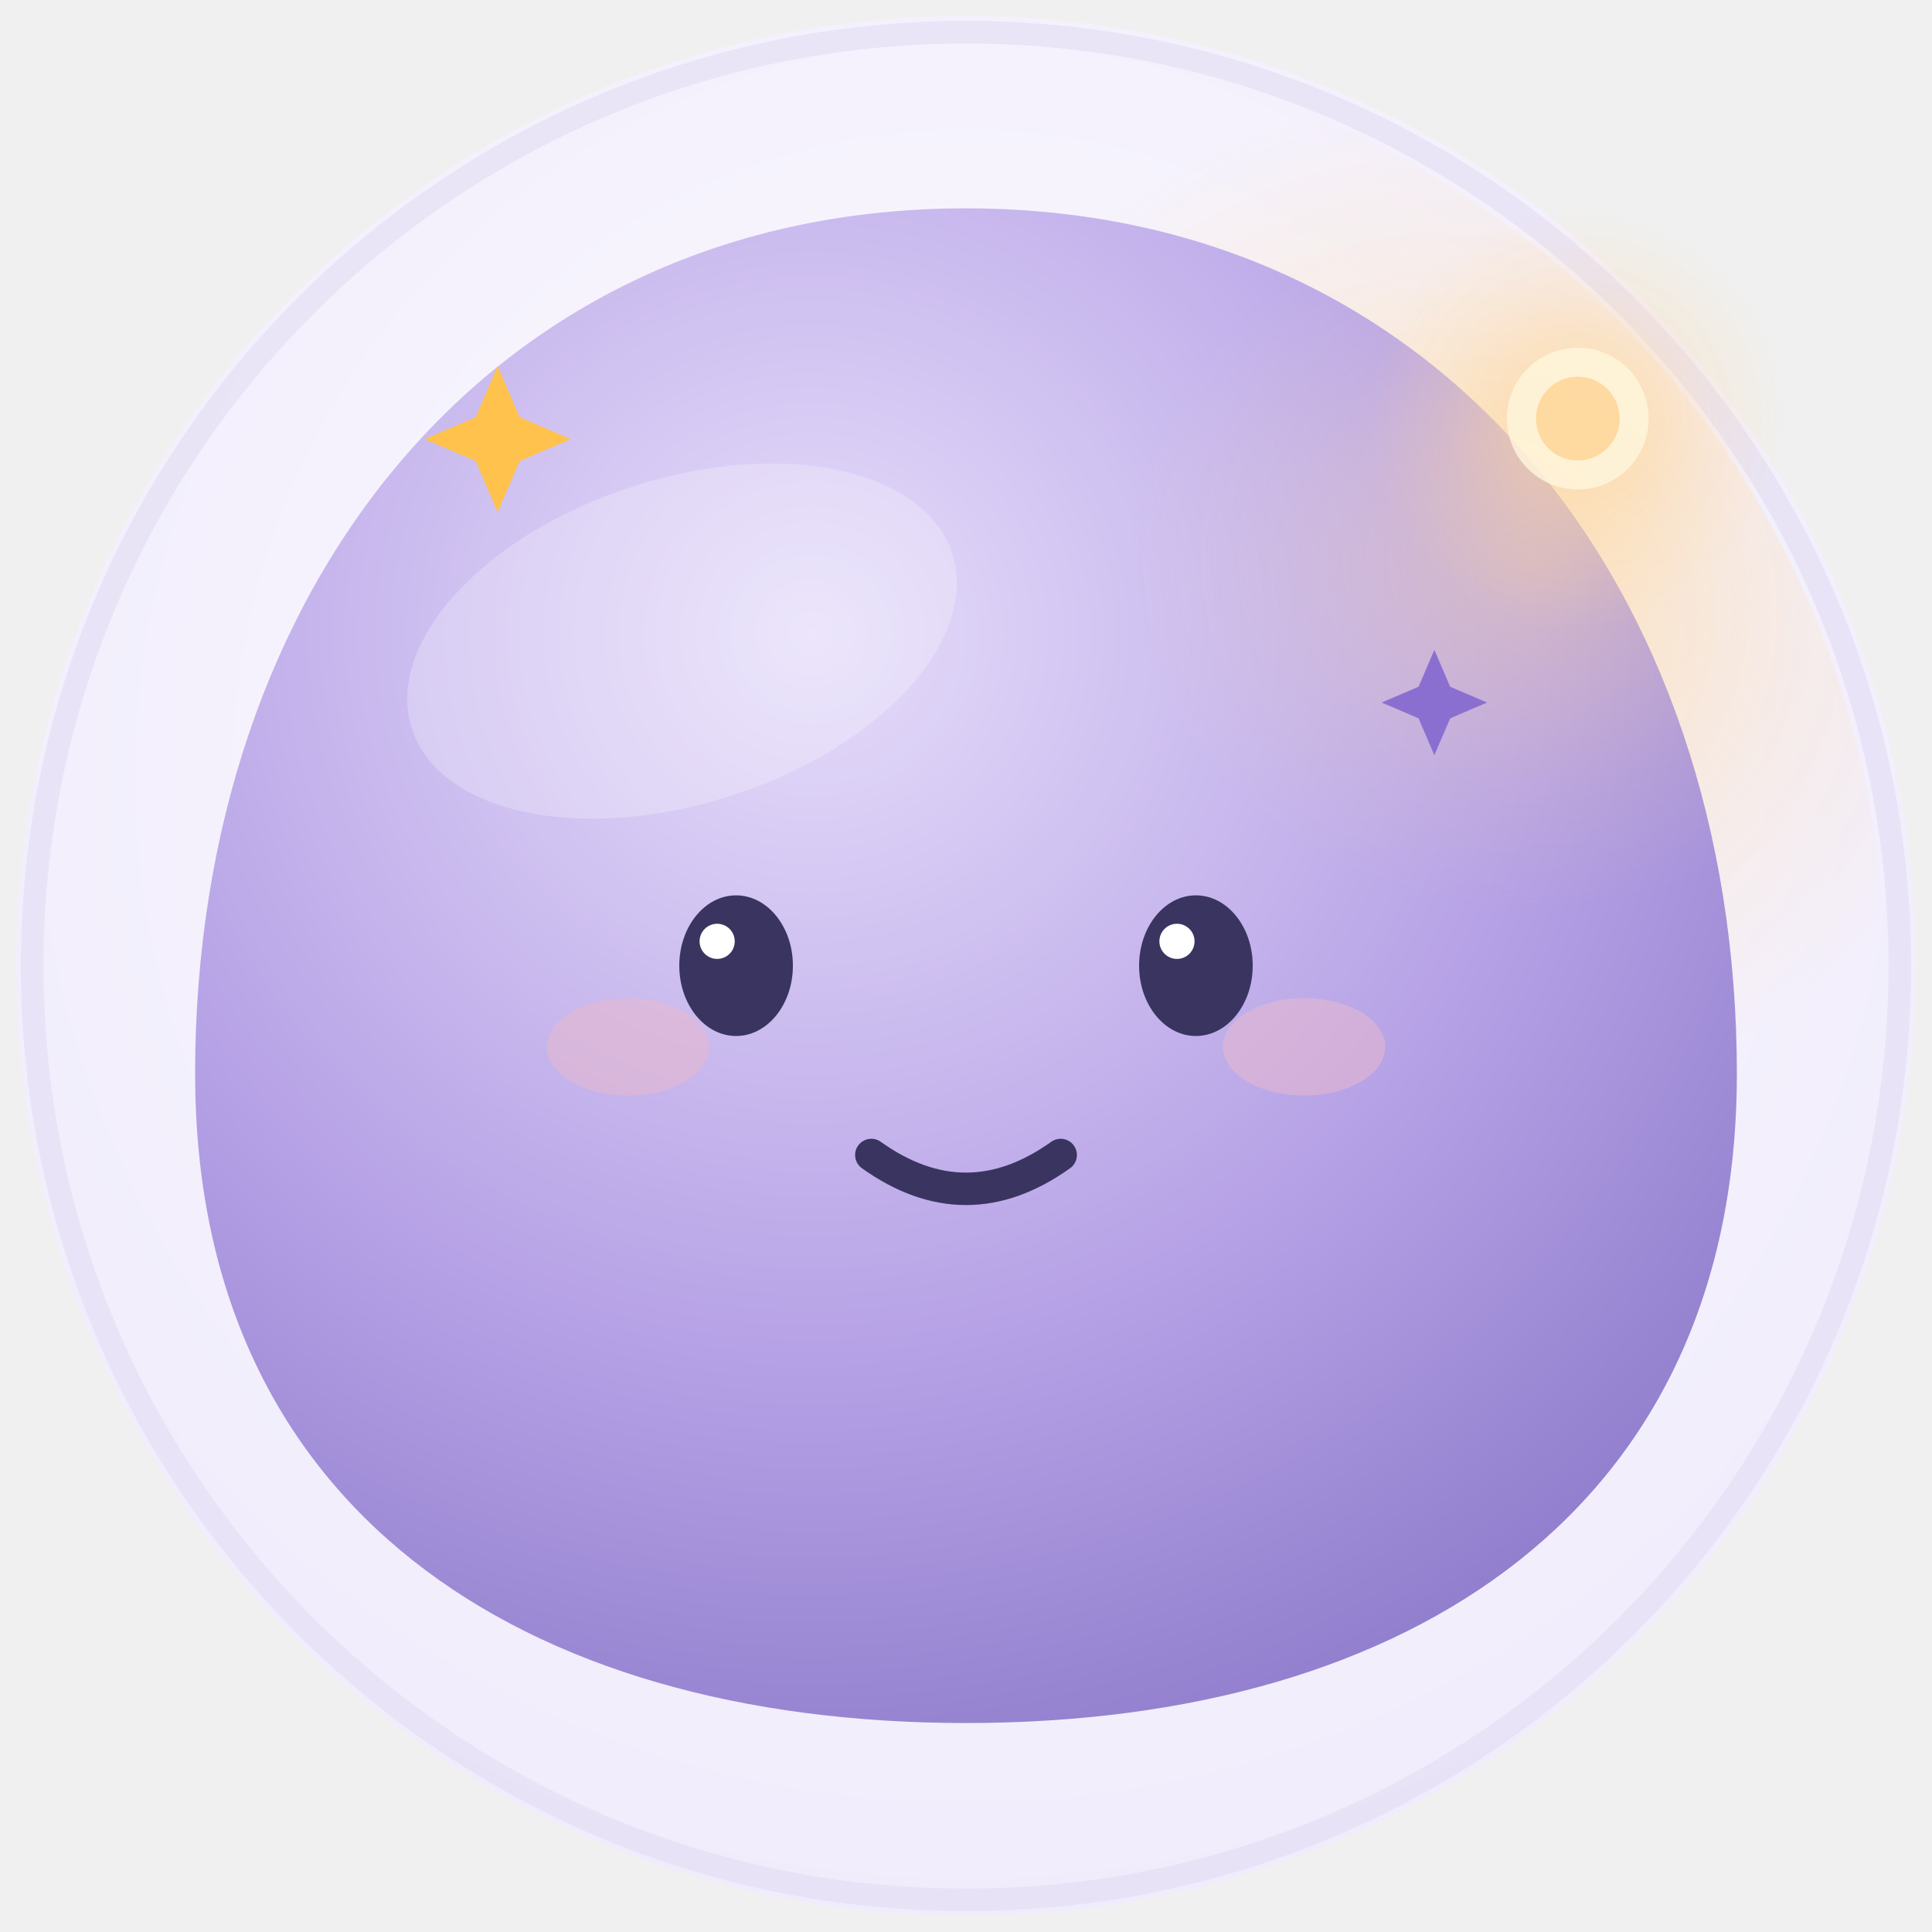
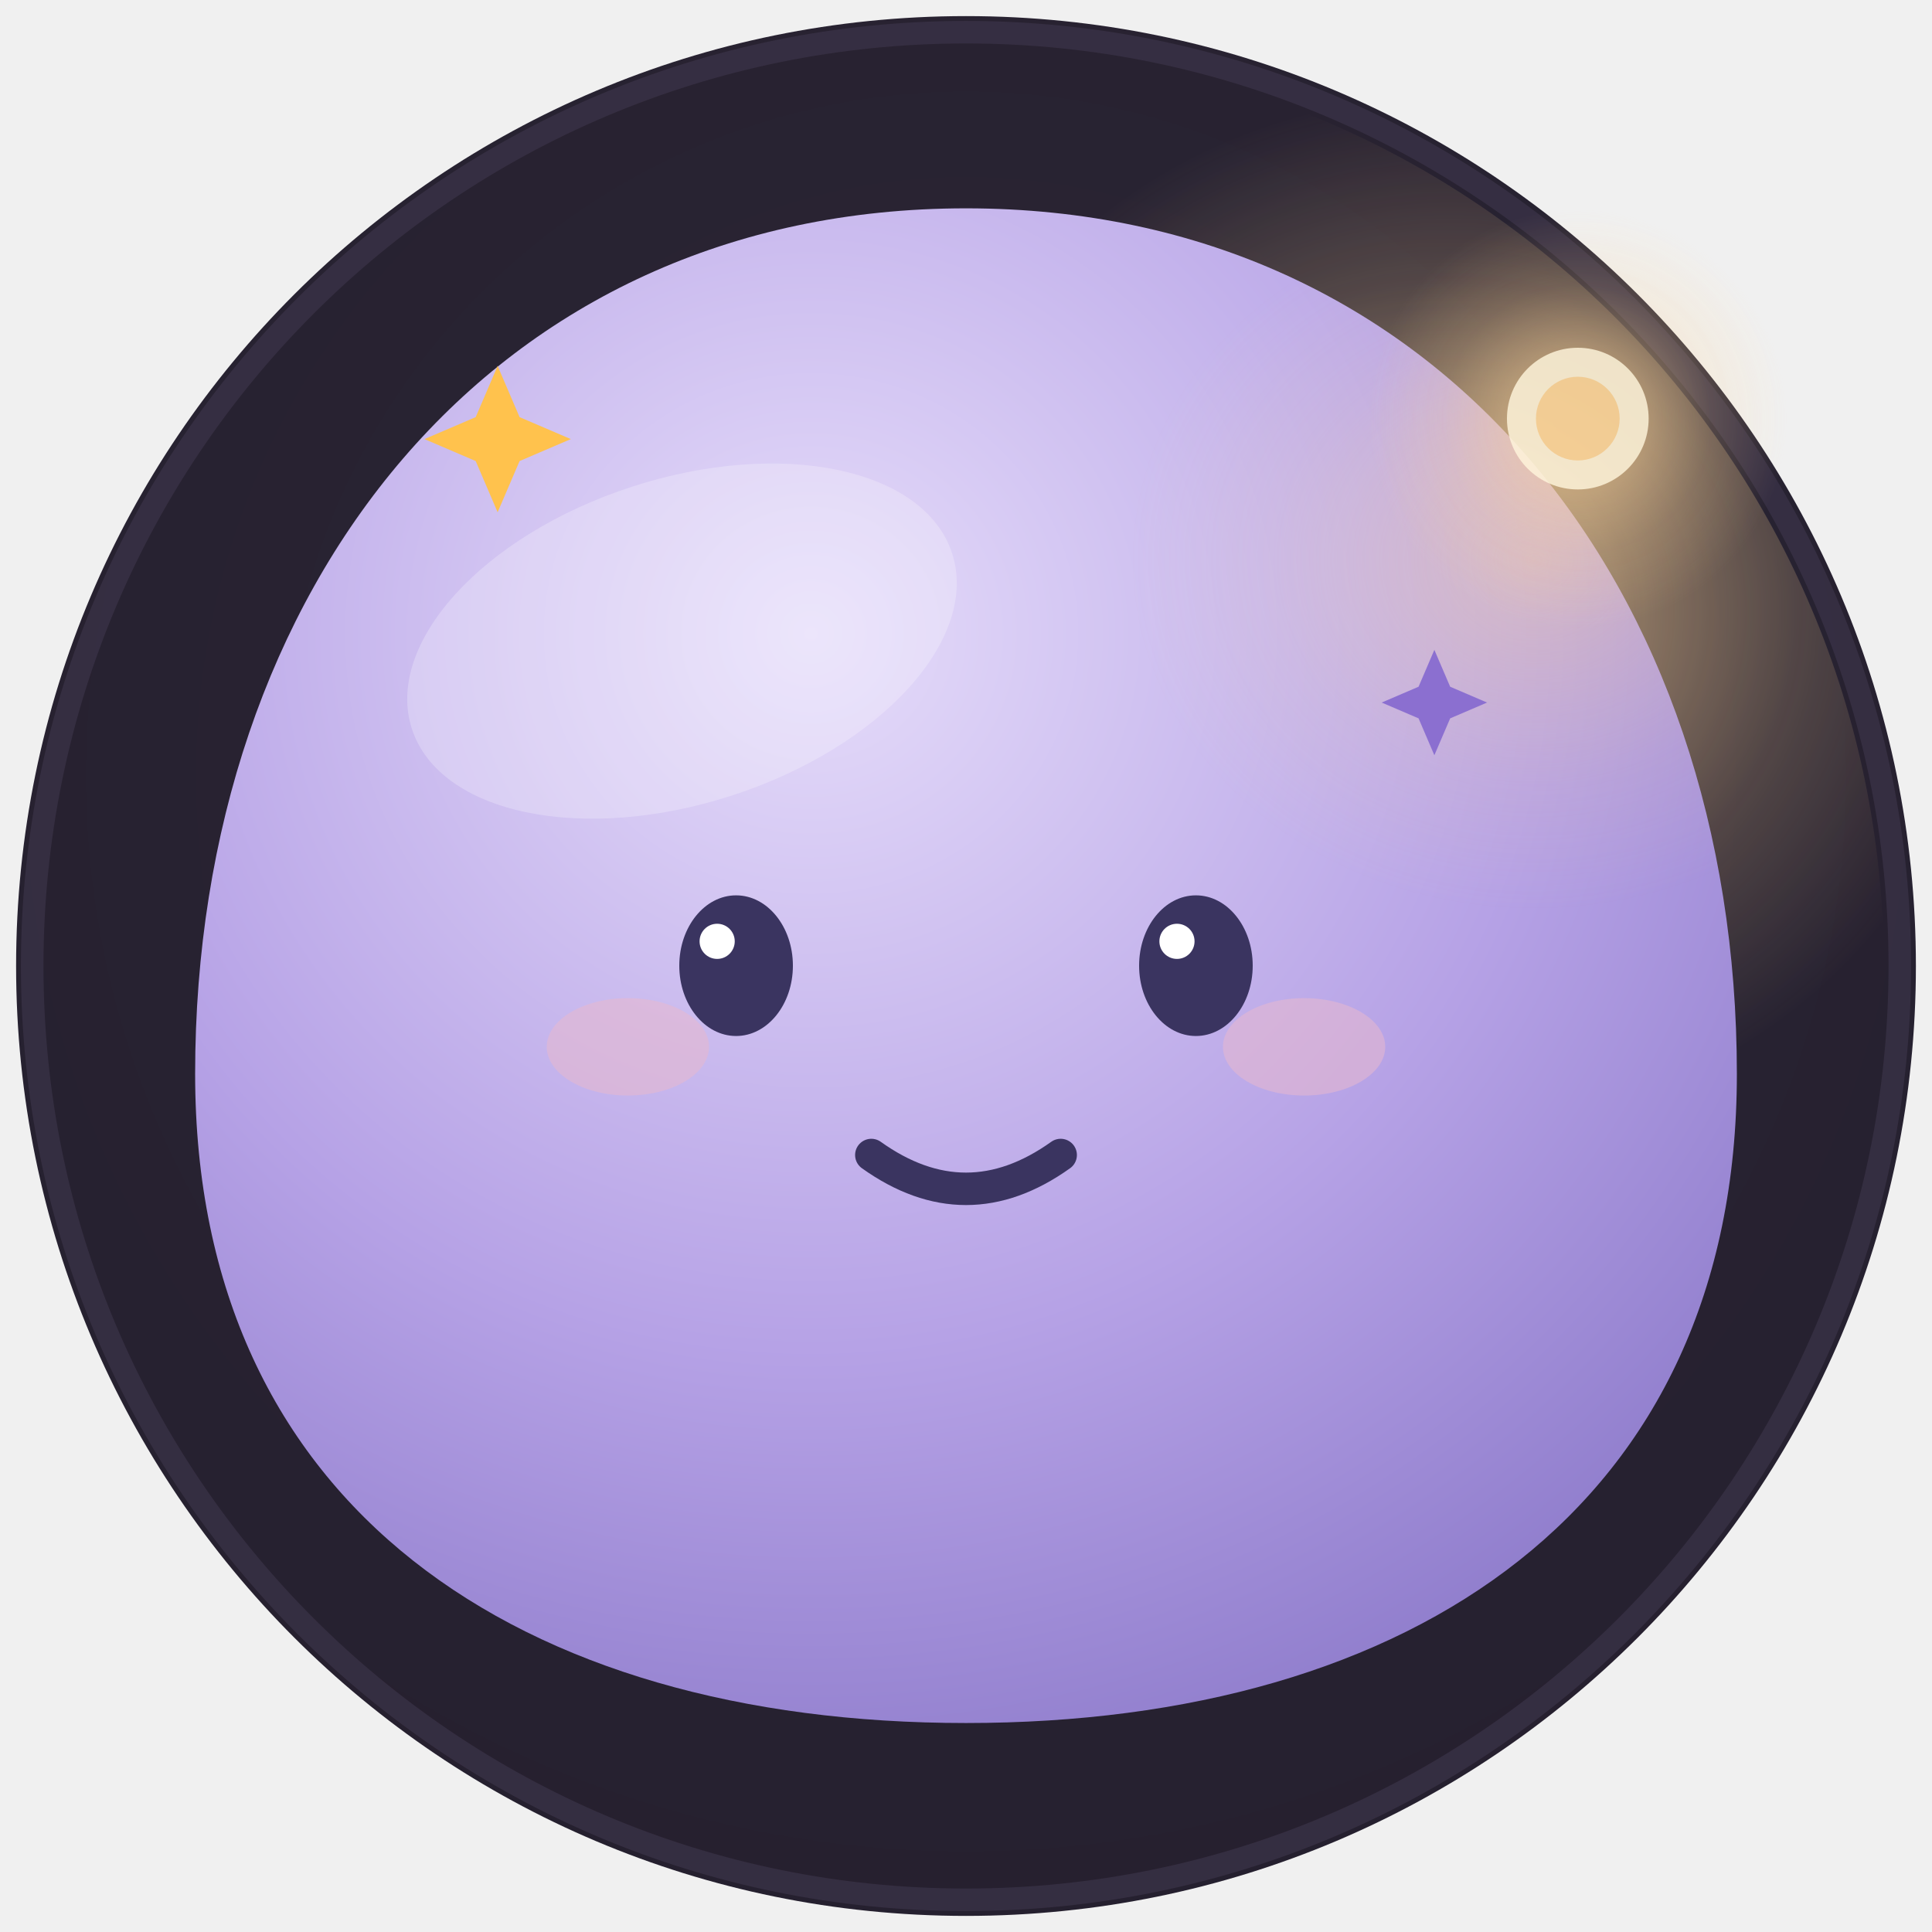
<svg xmlns="http://www.w3.org/2000/svg" viewBox="0 0 132 132">
  <style>
.body{transform-box:fill-box;transform-origin:50% 100%;animation:breathe 3.4s ease-in-out infinite}
@keyframes breathe{0%,100%{transform:translateY(0)}50%{transform:translateY(-2.4px)}}
.orb{transform-box:fill-box;transform-origin:center;animation:glo 2.6s ease-in-out infinite}
@keyframes glo{0%,100%{opacity:.7;transform:scale(.9)}50%{opacity:1;transform:scale(1.14)}}
.tw{transform-box:fill-box;transform-origin:center}.a1{animation:tw 2.8s ease-in-out infinite}.a2{animation:tw 2.8s ease-in-out .9s infinite}@keyframes tw{0%,100%{opacity:.2;transform:scale(.6)}50%{opacity:1;transform:scale(1.15)}}
@media(prefers-reduced-motion:reduce){*{animation:none!important}}
</style>
  <g class="body" fill="none">
    <path d="M66 130.9C101.843 130.9 130.9 101.843 130.9 66C130.9 30.157 101.843 1.1 66 1.1C30.157 1.1 1.1 30.157 1.1 66C1.1 101.843 30.157 130.9 66 130.9Z" fill="url(#paint0_radial_1298_440)" />
    <mask id="mask0_1298_440" style="mask-type:luminance" maskUnits="userSpaceOnUse" x="3" y="3" width="126" height="126">
      <path d="M66 128.7C100.628 128.7 128.7 100.628 128.7 66C128.7 31.372 100.628 3.3 66 3.3C31.372 3.3 3.3 31.372 3.3 66C3.3 100.628 31.372 128.7 66 128.7Z" fill="white" />
    </mask>
    <g mask="url(#mask0_1298_440)">
      <g opacity="0.9">
        <path d="M99 77C119.656 77 136.4 61.24 136.4 41.8C136.4 22.36 119.656 6.6 99 6.6C78.345 6.6 61.6 22.36 61.6 41.8C61.6 61.24 78.345 77 99 77Z" fill="url(#paint1_radial_1298_440)" />
      </g>
      <path d="M66 14.234C98.34 14.234 118.668 40.106 118.668 73.37C118.668 102.938 96.492 117.722 66 117.722C35.508 117.722 13.332 102.938 13.332 73.37C13.332 40.106 33.66 14.234 66 14.234Z" fill="url(#paint2_radial_1298_440)" />
      <mask id="mask1_1298_440" style="mask-type:luminance" maskUnits="userSpaceOnUse" x="13" y="14" width="106" height="104">
        <path d="M66 14.234C98.34 14.234 118.668 40.106 118.668 73.37C118.668 102.938 96.492 117.722 66 117.722C35.508 117.722 13.332 102.938 13.332 73.37C13.332 40.106 33.66 14.234 66 14.234Z" fill="white" />
      </mask>
      <g mask="url(#mask1_1298_440)">
        <path opacity="0.24" d="M50.022 54.347C60.214 51.036 66.943 43.63 65.05 37.806C63.158 31.982 53.362 29.945 43.17 33.257C32.978 36.568 26.249 43.974 28.142 49.798C30.034 55.622 39.83 57.659 50.022 54.347Z" fill="white" />
        <path opacity="0.495" d="M104.808 62.282C120.117 62.282 132.528 51.526 132.528 38.258C132.528 24.99 120.117 14.234 104.808 14.234C89.499 14.234 77.088 24.99 77.088 38.258C77.088 51.526 89.499 62.282 104.808 62.282Z" fill="url(#paint3_radial_1298_440)" />
      </g>
      <path opacity="0.55" d="M42.9 74.849C45.962 74.849 48.444 73.359 48.444 71.522C48.444 69.685 45.962 68.196 42.9 68.196C39.838 68.196 37.356 69.685 37.356 71.522C37.356 73.359 39.838 74.849 42.9 74.849Z" fill="#E7B8CE" />
      <path opacity="0.55" d="M89.1 74.849C92.162 74.849 94.644 73.359 94.644 71.522C94.644 69.685 92.162 68.196 89.1 68.196C86.038 68.196 83.556 69.685 83.556 71.522C83.556 73.359 86.038 74.849 89.1 74.849Z" fill="#E7B8CE" />
      <path d="M50.292 70.783C52.435 70.783 54.173 68.632 54.173 65.978C54.173 63.324 52.435 61.173 50.292 61.173C48.149 61.173 46.411 63.324 46.411 65.978C46.411 68.632 48.149 70.783 50.292 70.783Z" fill="#3A3460" />
      <path d="M48.998 65.516C49.662 65.516 50.2 64.978 50.2 64.315C50.2 63.652 49.662 63.114 48.998 63.114C48.335 63.114 47.797 63.652 47.797 64.315C47.797 64.978 48.335 65.516 48.998 65.516Z" fill="white" />
      <path d="M81.708 70.783C83.851 70.783 85.589 68.632 85.589 65.978C85.589 63.324 83.851 61.173 81.708 61.173C79.565 61.173 77.827 63.324 77.827 65.978C77.827 68.632 79.565 70.783 81.708 70.783Z" fill="#3A3460" />
      <path d="M80.414 65.516C81.078 65.516 81.615 64.978 81.615 64.315C81.615 63.652 81.078 63.114 80.414 63.114C79.751 63.114 79.213 63.652 79.213 64.315C79.213 64.978 79.751 65.516 80.414 65.516Z" fill="white" />
      <path d="M59.532 78.914C63.844 81.994 68.156 81.994 72.468 78.914" stroke="#3A3460" stroke-width="2.218" stroke-linecap="round" />
    </g>
-     <path opacity="0.7" d="M66 129.8C101.236 129.8 129.8 101.236 129.8 66C129.8 30.764 101.236 2.2 66 2.2C30.764 2.2 2.2 30.764 2.2 66C2.2 101.236 30.764 129.8 66 129.8Z" stroke="#E4DEF4" stroke-width="1.54" />
+     <path opacity="0.7" d="M66 129.8C101.236 129.8 129.8 101.236 129.8 66C129.8 30.764 101.236 2.2 66 2.2C30.764 2.2 2.2 30.764 2.2 66C2.2 101.236 30.764 129.8 66 129.8Z" stroke="#3B3348" stroke-width="1.54" />
    <g opacity="0.9">
      <g class="orb">
        <path d="M107.8 42.9C115.698 42.9 122.1 36.498 122.1 28.6C122.1 20.702 115.698 14.3 107.8 14.3C99.902 14.3 93.5 20.702 93.5 28.6C93.5 36.498 99.902 42.9 107.8 42.9Z" fill="url(#paint4_radial_1298_440)" />
        <path d="M107.8 33.44C110.473 33.44 112.64 31.273 112.64 28.6C112.64 25.927 110.473 23.76 107.8 23.76C105.127 23.76 102.96 25.927 102.96 28.6C102.96 31.273 105.127 33.44 107.8 33.44Z" fill="#FFF3D6" />
        <path d="M107.8 31.46C109.379 31.46 110.66 30.18 110.66 28.6C110.66 27.02 109.379 25.74 107.8 25.74C106.22 25.74 104.94 27.02 104.94 28.6C104.94 30.18 106.22 31.46 107.8 31.46Z" fill="#FFD79A" />
      </g>
    </g>
    <defs>
      <radialGradient id="paint0_radial_1298_440" cx="0" cy="0" r="1" gradientUnits="userSpaceOnUse" gradientTransform="translate(66.0001 53.02) scale(93.456)">
-         <stop stop-color="#FCFBFF" />
-         <stop offset="1" stop-color="#EEE9FB" />
+         <stop stop-color="#2C2635" />
+         <stop offset="1" stop-color="#241F2E" />
      </radialGradient>
      <radialGradient id="paint1_radial_1298_440" cx="0" cy="0" r="1" gradientUnits="userSpaceOnUse" gradientTransform="translate(99.0001 41.8001) scale(37.4 35.2)">
        <stop stop-color="#FFD79A" stop-opacity="0.85" />
        <stop offset="0.64" stop-color="#FFD79A" stop-opacity="0.22" />
        <stop offset="1" stop-color="#FFD79A" stop-opacity="0" />
      </radialGradient>
      <radialGradient id="paint2_radial_1298_440" cx="0" cy="0" r="1" gradientUnits="userSpaceOnUse" gradientTransform="translate(55.4664 43.2108) scale(90.589 88.9997)">
        <stop stop-color="#E6DDFA" />
        <stop offset="0.55" stop-color="#B6A2E6" />
        <stop offset="1" stop-color="#8674C6" />
      </radialGradient>
      <radialGradient id="paint3_radial_1298_440" cx="0" cy="0" r="1" gradientUnits="userSpaceOnUse" gradientTransform="translate(104.808 38.2581) scale(27.72 24.024)">
        <stop stop-color="#FFD79A" stop-opacity="0.85" />
        <stop offset="0.64" stop-color="#FFD79A" stop-opacity="0.22" />
        <stop offset="1" stop-color="#FFD79A" stop-opacity="0" />
      </radialGradient>
      <radialGradient id="paint4_radial_1298_440" cx="0" cy="0" r="1" gradientUnits="userSpaceOnUse" gradientTransform="translate(107.8 28.5999) scale(14.3)">
        <stop stop-color="#FFD79A" stop-opacity="0.85" />
        <stop offset="0.64" stop-color="#FFD79A" stop-opacity="0.22" />
        <stop offset="1" stop-color="#FFD79A" stop-opacity="0" />
      </radialGradient>
    </defs>
  </g>
  <g>
    <path class="tw a1" d="M34,25 L35.5,28.5 L39,30 L35.5,31.5 L34,35 L32.5,31.5 L29,30 L32.5,28.5 Z" fill="#FFC24D" />
    <path class="tw a2" d="M98,44.4 L99.08,46.92 L101.6,48 L99.08,49.08 L98,51.6 L96.92,49.08 L94.4,48 L96.92,46.92 Z" fill="#8B6FD0" />
  </g>
</svg>
